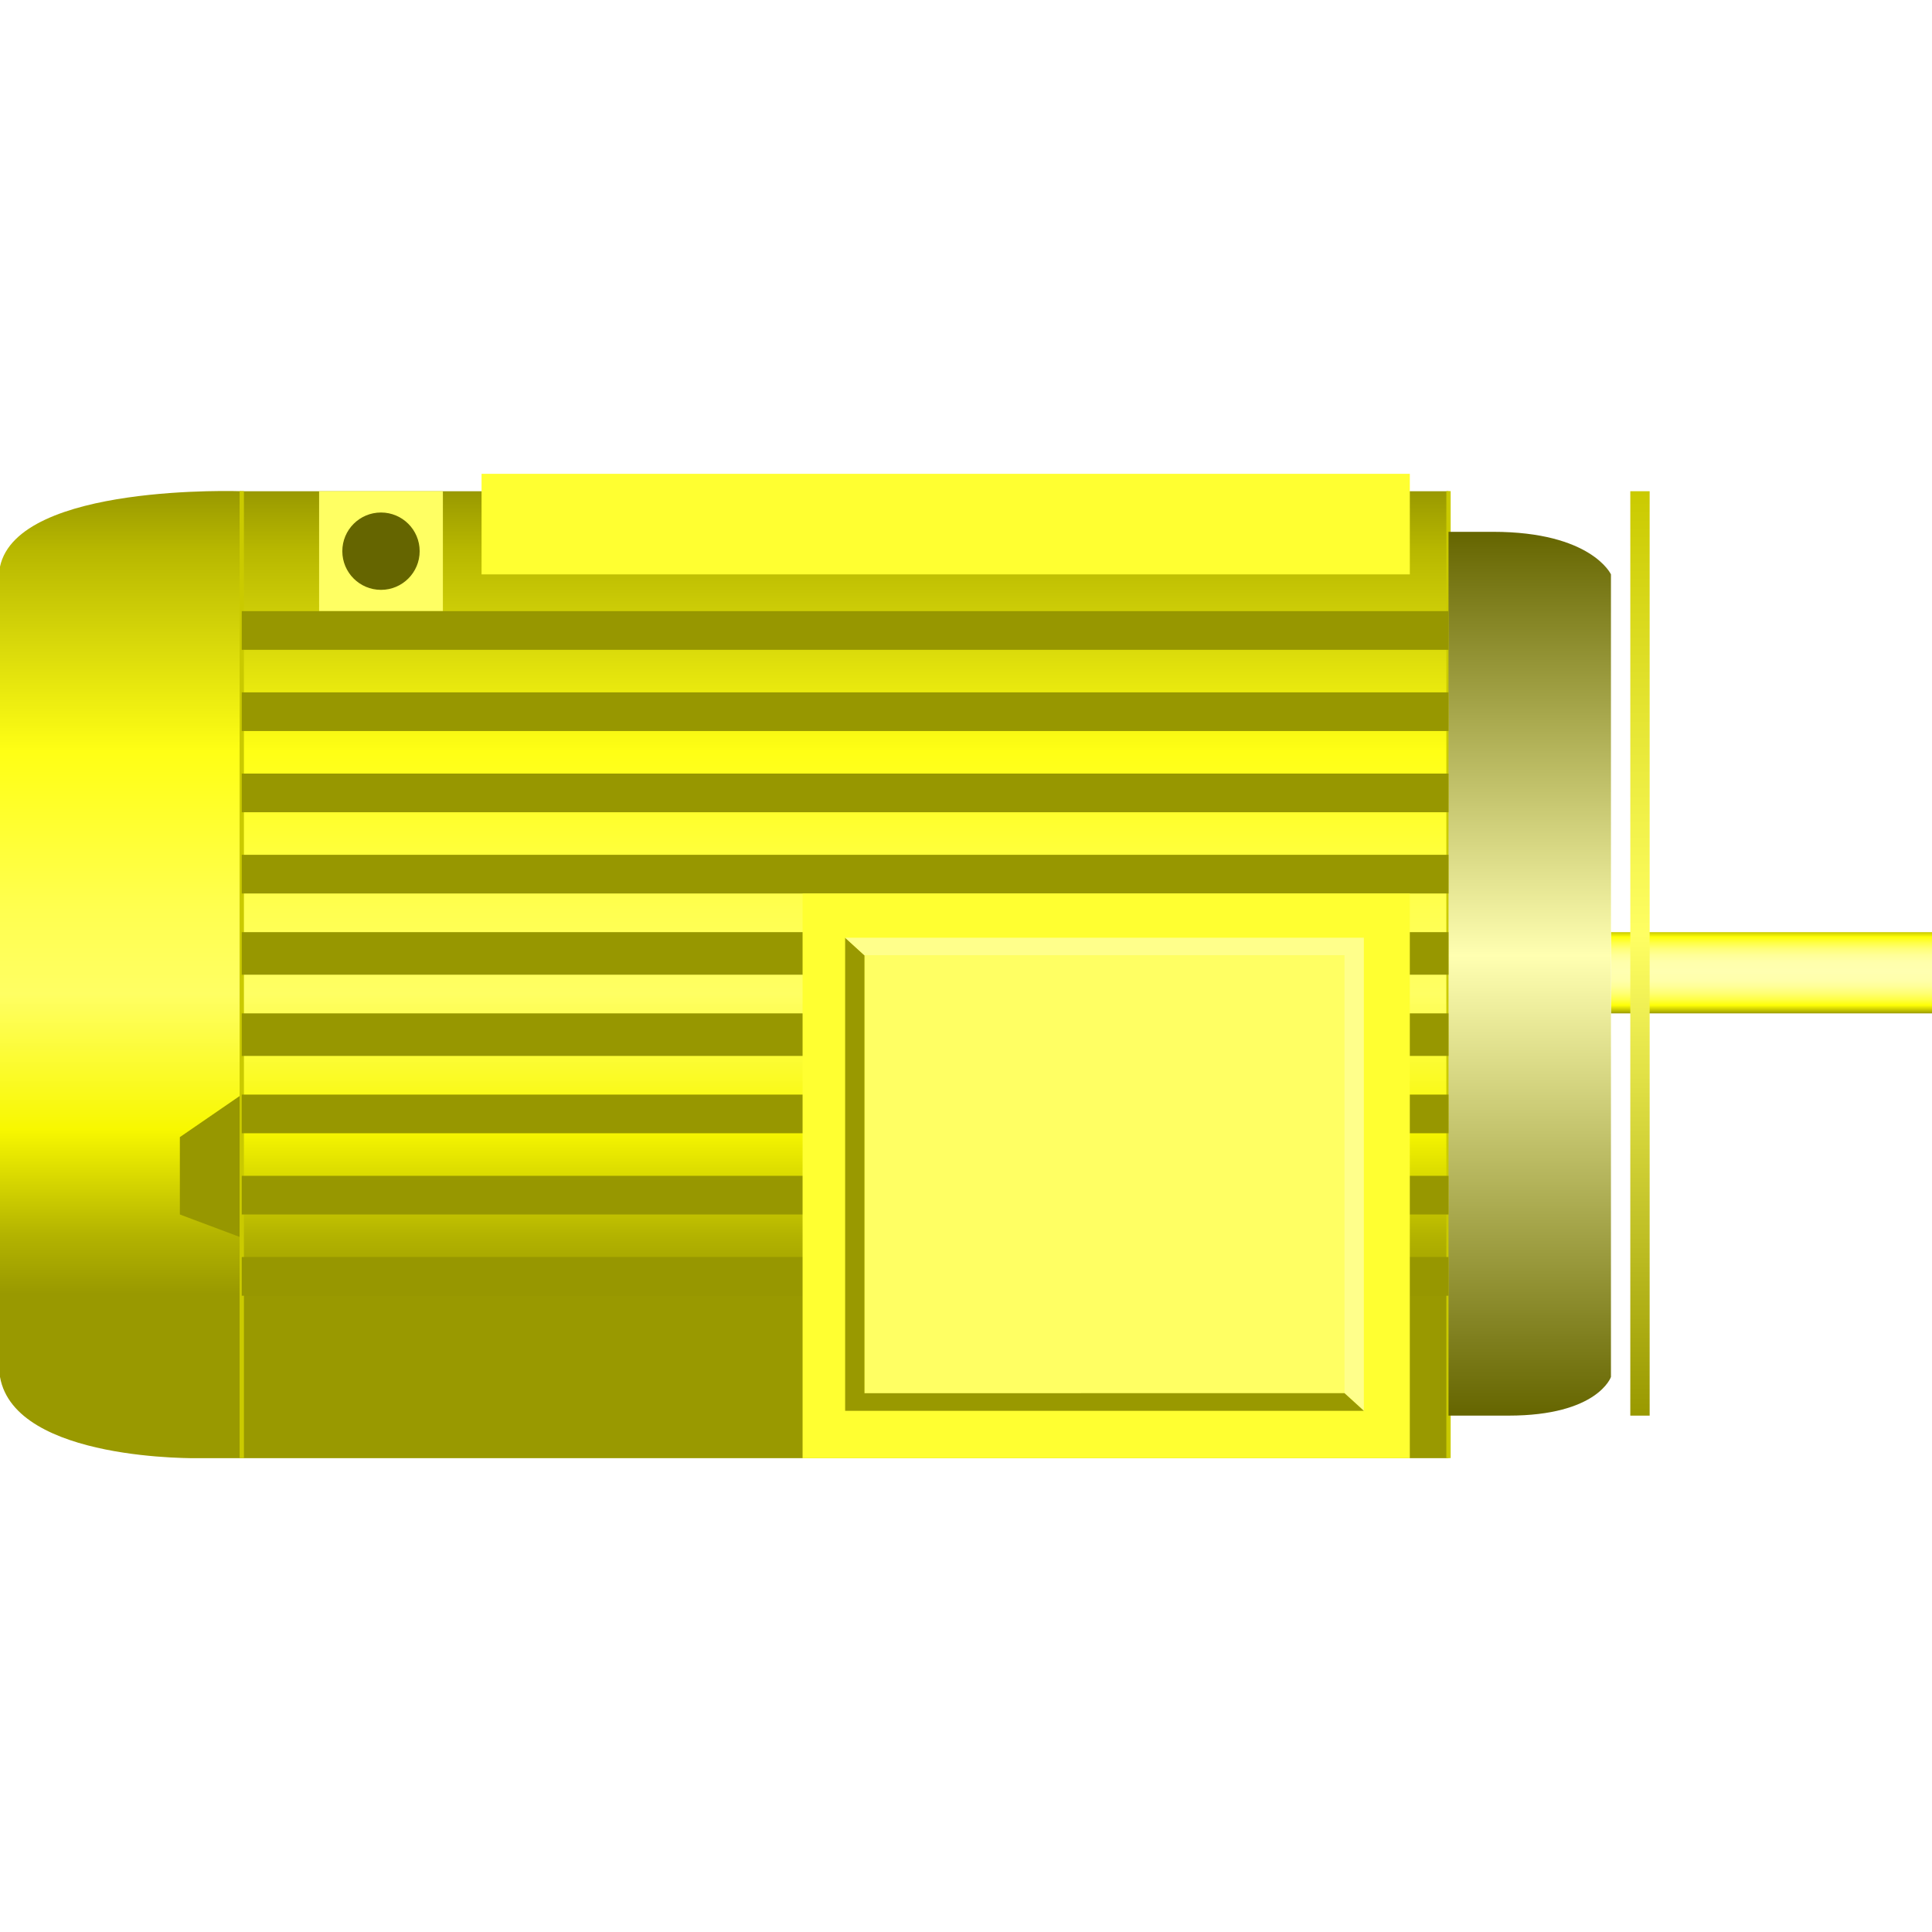
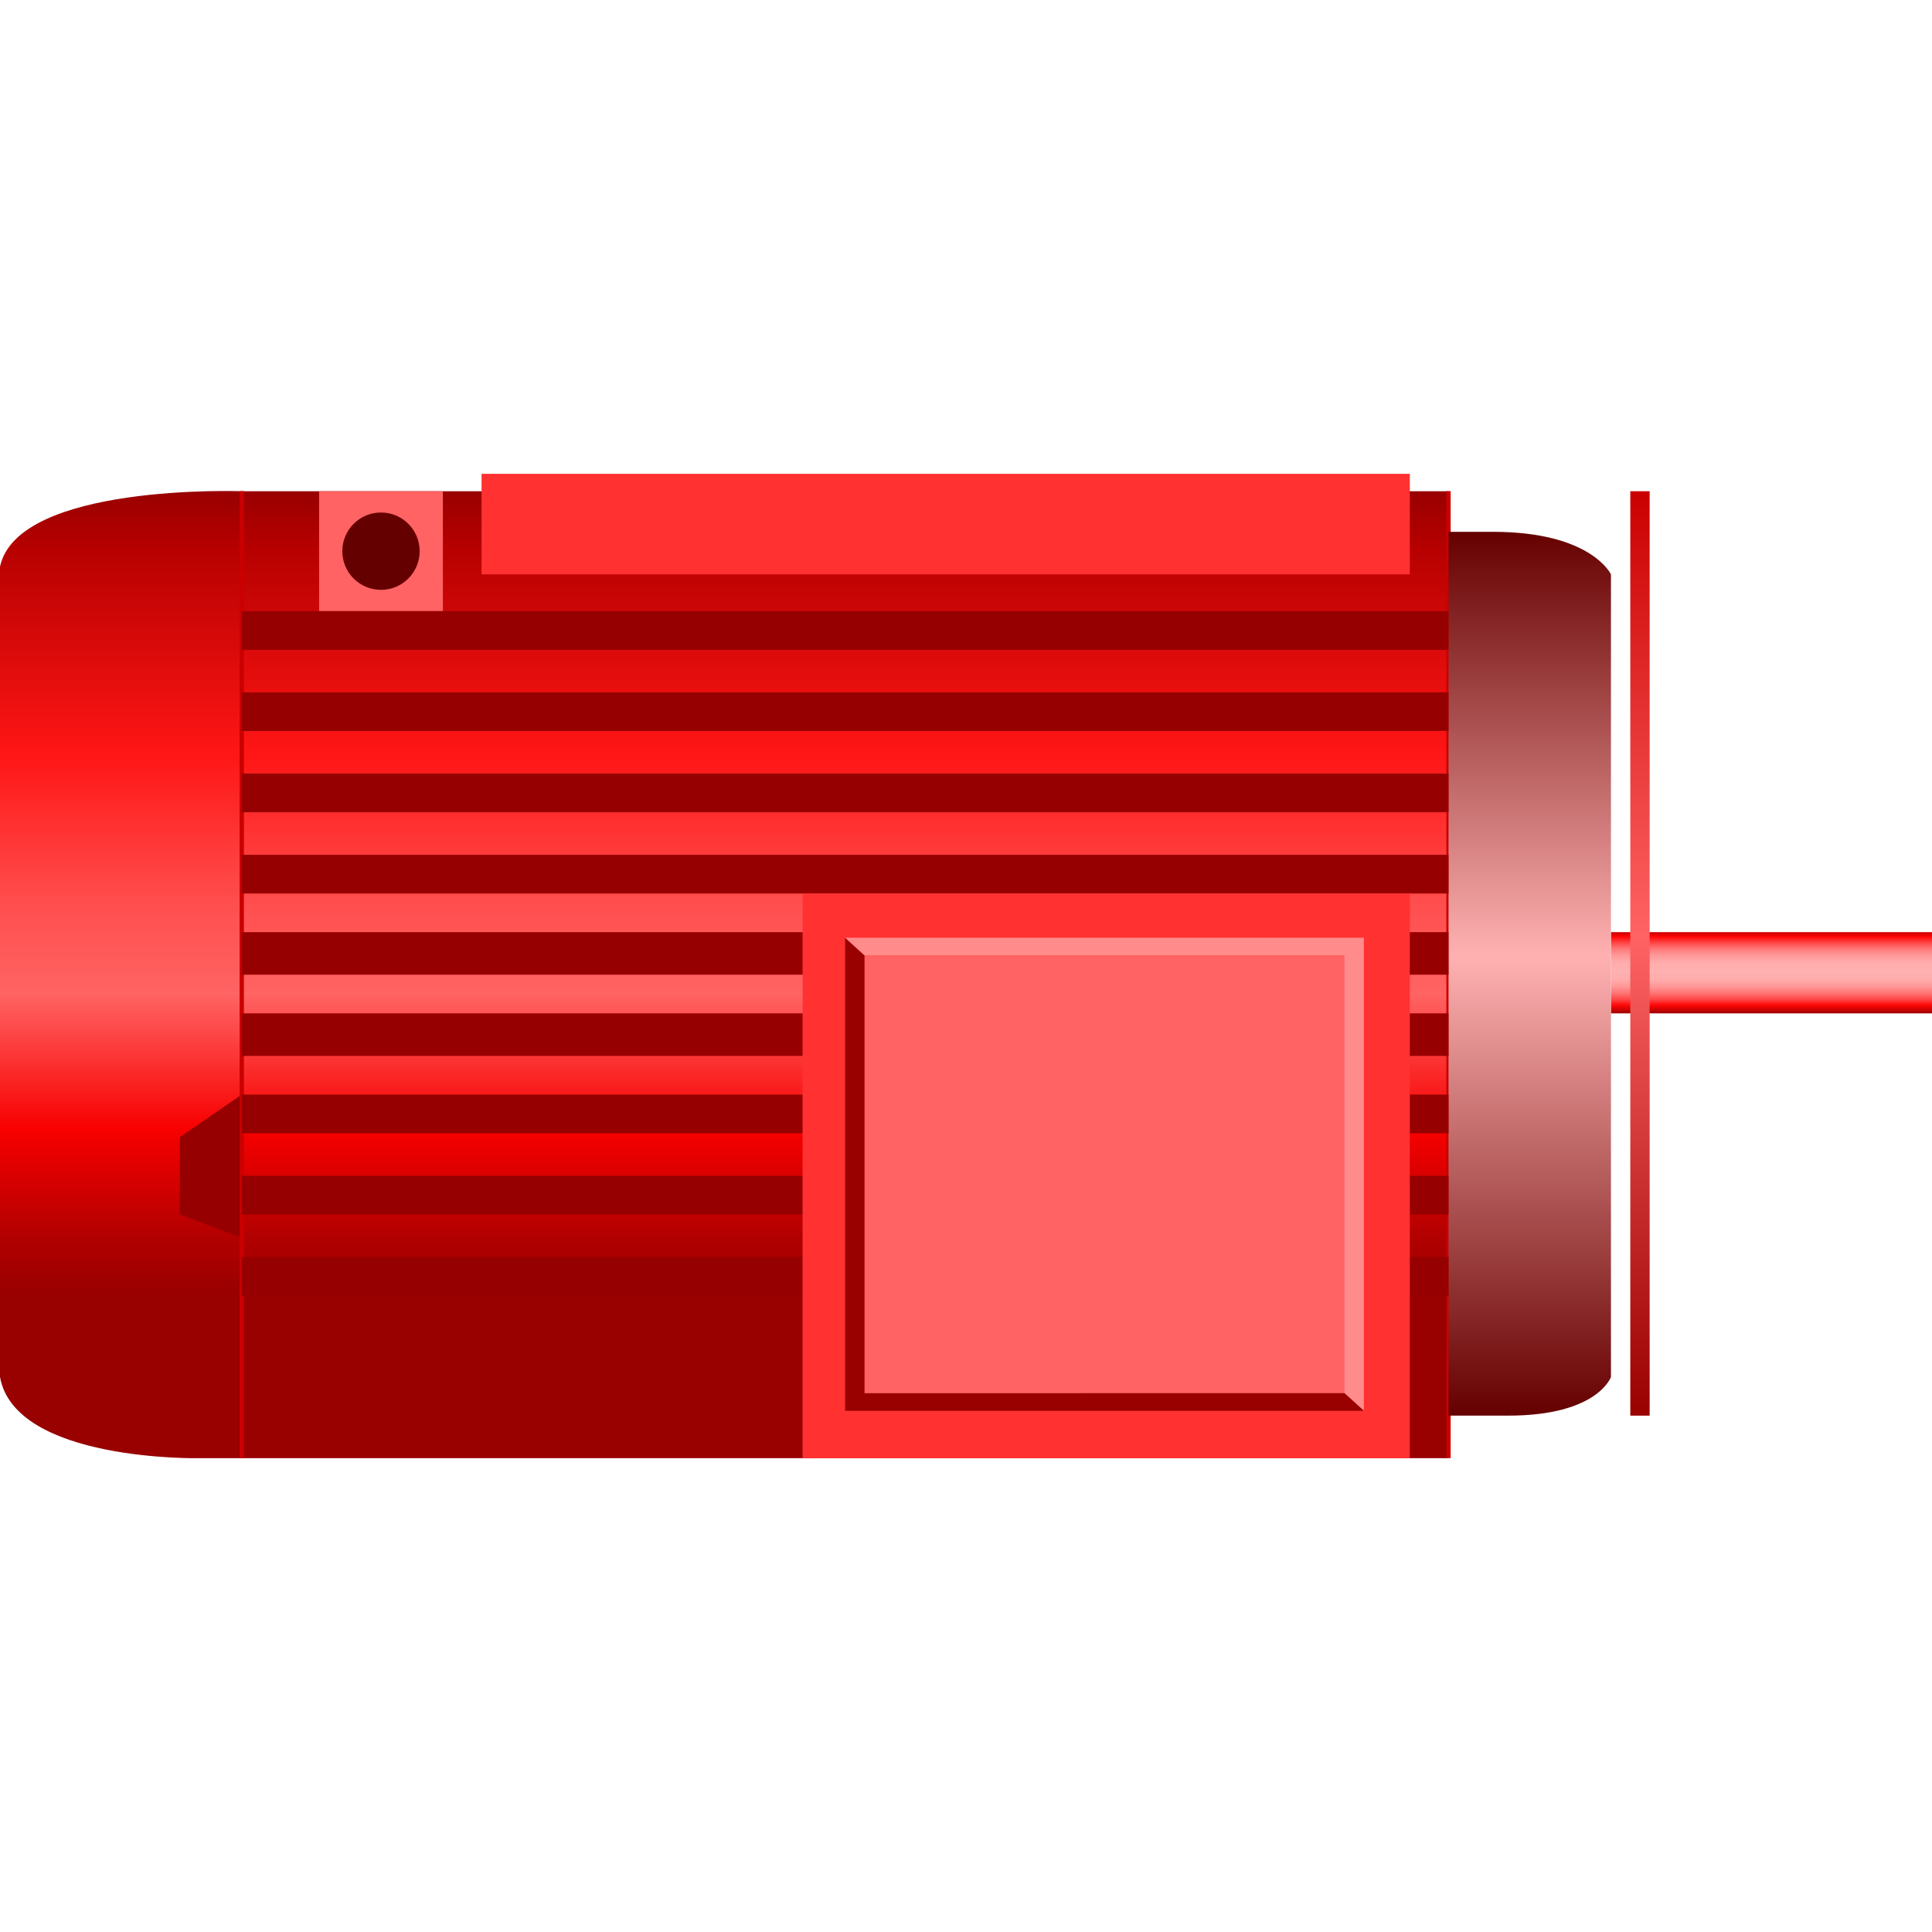
<svg xmlns="http://www.w3.org/2000/svg" version="1.1" width="64px" height="64px" viewBox="0 0 112.5 57.32" enable-background="new 0 0 112.5 57.32" xml:space="preserve">
  <g id="Group_Shaft">
    <linearGradient id="SVGID_1_" gradientUnits="userSpaceOnUse" x1="103.152" y1="31.419" x2="103.152" y2="26.689">
-       <stop offset="0" style="stop-color:#999900" />
-       <stop offset="0.03" style="stop-color:#BDBD00" />
-       <stop offset="0.1" style="stop-color:#FFFF07" />
-       <stop offset="0.17" style="stop-color:#FFFF45" />
-       <stop offset="0.25" style="stop-color:#FFFF75" />
-       <stop offset="0.33" style="stop-color:#FFFF97" />
-       <stop offset="0.41" style="stop-color:#FFFFAB" />
-       <stop offset="0.52" style="stop-color:#FFFFB1" />
-       <stop offset="0.63" style="stop-color:#FFFFAB" />
-       <stop offset="0.72" style="stop-color:#FFFF97" />
-       <stop offset="0.8" style="stop-color:#FFFF75" />
-       <stop offset="0.87" style="stop-color:#FFFF45" />
-       <stop offset="0.94" style="stop-color:#FFFF09" />
-       <stop offset="1" style="stop-color:#CACA00" />
+       <stop offset="0" style="stop-color:#990000" />
+       <stop offset="0.03" style="stop-color:#BD0000" />
+       <stop offset="0.1" style="stop-color:#FF0707" />
+       <stop offset="0.17" style="stop-color:#FF4545" />
+       <stop offset="0.25" style="stop-color:#FF7575" />
+       <stop offset="0.33" style="stop-color:#FF9797" />
+       <stop offset="0.41" style="stop-color:#FFABAB" />
+       <stop offset="0.52" style="stop-color:#FFB1B1" />
+       <stop offset="0.63" style="stop-color:#FFABAB" />
+       <stop offset="0.72" style="stop-color:#FF9797" />
+       <stop offset="0.8" style="stop-color:#FF7575" />
+       <stop offset="0.87" style="stop-color:#FF4545" />
+       <stop offset="0.94" style="stop-color:#FF0909" />
+       <stop offset="1" style="stop-color:#CA0000" />
    </linearGradient>
    <path fill="url(#SVGID_1_)" d="M93.806,26.689H112.5v4.729H93.806V26.689" />
  </g>
  <g id="Group_ShaftFacePlate">
    <linearGradient id="SVGID_2_" gradientUnits="userSpaceOnUse" x1="95.495" y1="54.841" x2="95.495" y2="1.014">
-       <stop offset="0" style="stop-color:#999900" />
-       <stop offset="0.52" style="stop-color:#FFFF63" />
-       <stop offset="1" style="stop-color:#CACA00" />
+       <stop offset="0" style="stop-color:#990000" />
+       <stop offset="0.52" style="stop-color:#FF6363" />
+       <stop offset="1" style="stop-color:#CA0000" />
    </linearGradient>
    <path fill="url(#SVGID_2_)" d="M94.932,1.014h1.127v53.828h-1.127V1.014z" />
  </g>
  <g id="Group_MotorBody">
    <linearGradient id="SVGID_3_" gradientUnits="userSpaceOnUse" x1="42.161" y1="57.321" x2="42.161" y2="1.001">
-       <stop offset="0.17" style="stop-color:#999900" />
-       <stop offset="0.23" style="stop-color:#B3B300" />
-       <stop offset="0.34" style="stop-color:#F8F800" />
-       <stop offset="0.48" style="stop-color:#FFFF63" />
-       <stop offset="0.57" style="stop-color:#FFFF4F" />
-       <stop offset="0.73" style="stop-color:#FFFF15" />
-       <stop offset="0.94" style="stop-color:#B7B700" />
-       <stop offset="1" style="stop-color:#999900" />
+       <stop offset="0.17" style="stop-color:#990000" />
+       <stop offset="0.23" style="stop-color:#B30000" />
+       <stop offset="0.34" style="stop-color:#F80000" />
+       <stop offset="0.48" style="stop-color:#FF6363" />
+       <stop offset="0.57" style="stop-color:#FF4F4F" />
+       <stop offset="0.73" style="stop-color:#FF1515" />
+       <stop offset="0.94" style="stop-color:#B70000" />
+       <stop offset="1" style="stop-color:#990000" />
    </linearGradient>
    <path fill="url(#SVGID_3_)" d="M14.077,57.32V1.014c0,0-13.035-0.479-14.077,4.392c0,0-0.06,46.843,0,47.184   C0.875,57.536,11.6,57.32,11.6,57.32h72.747V1.014h-70.27" />
-     <path fill="#FFFF63" d="M18.582,7.996h7.207V1.014h-7.207V7.996z" />
-     <circle fill="#656500" cx="22.185" cy="4.505" r="2.252" />
-     <path fill="#979700" d="M14.077,44.482l-3.604-1.352v-4.505l3.604-2.478V44.482z" />
-     <path fill="#CACA00" d="M13.952,1.008h0.251v56.306h-0.251V1.008z" />
-     <path fill="#CACA00" d="M84.221,1.008h0.251v56.306h-0.251V1.008z" />
+     <path fill="#FF6363" d="M18.582,7.996h7.207V1.014h-7.207V7.996z" />
+     <circle fill="#650000" cx="22.185" cy="4.505" r="2.252" />
+     <path fill="#970000" d="M14.077,44.482l-3.604-1.352v-4.505l3.604-2.478V44.482z" />
+     <path fill="#CA0000" d="M13.952,1.008h0.251v56.306h-0.251V1.008z" />
+     <path fill="#CA0000" d="M84.221,1.008h0.251v56.306h-0.251V1.008z" />
    <linearGradient id="SVGID_4_" gradientUnits="userSpaceOnUse" x1="89.076" y1="54.841" x2="89.076" y2="3.379">
-       <stop offset="0" style="stop-color:#656500" />
-       <stop offset="0.52" style="stop-color:#FFFFB1" />
-       <stop offset="1" style="stop-color:#656500" />
+       <stop offset="0" style="stop-color:#650000" />
+       <stop offset="0.52" style="stop-color:#FFB1B1" />
+       <stop offset="1" style="stop-color:#650000" />
    </linearGradient>
    <path fill="url(#SVGID_4_)" d="M84.347,54.841h3.491c5.203,0,5.968-2.252,5.968-2.252V5.856c0,0-1.138-2.478-6.869-2.478h-2.59" />
  </g>
  <g id="Group_BodySupport">
-     <path fill="#FFFF31" d="M28.041,0h54.053v5.856H28.041V0z" />
+     <path fill="#FF3131" d="M28.041,0h54.053v5.856H28.041V0z" />
  </g>
  <g id="Group_HeatSink">
-     <path fill="#979700" d="M14.077,7.996h70.27v2.252h-70.27V7.996z" />
-     <path fill="#979700" d="M14.077,12.725h70.27v2.252h-70.27V12.725z" />
-     <path fill="#979700" d="M14.077,17.455h70.27v2.252h-70.27V17.455z" />
-     <path fill="#979700" d="M14.077,22.185h70.27v2.252h-70.27V22.185z" />
-     <path fill="#979700" d="M14.077,26.689h70.27v2.478h-70.27V26.689z" />
-     <path fill="#979700" d="M14.077,31.418h70.27v2.478h-70.27V31.418z" />
-     <path fill="#979700" d="M14.077,36.148h70.27V38.4h-70.27V36.148z" />
-     <path fill="#979700" d="M14.077,40.878h70.27v2.252h-70.27V40.878z" />
-     <path fill="#979700" d="M14.077,45.607h70.27v2.253h-70.27V45.607z" />
+     <path fill="#970000" d="M14.077,7.996h70.27v2.252h-70.27V7.996z" />
+     <path fill="#970000" d="M14.077,12.725h70.27v2.252h-70.27V12.725z" />
+     <path fill="#970000" d="M14.077,17.455h70.27v2.252h-70.27V17.455z" />
+     <path fill="#970000" d="M14.077,22.185h70.27v2.252h-70.27V22.185z" />
+     <path fill="#970000" d="M14.077,26.689h70.27v2.478h-70.27V26.689z" />
+     <path fill="#970000" d="M14.077,31.418h70.27v2.478h-70.27V31.418z" />
+     <path fill="#970000" d="M14.077,36.148h70.27V38.4h-70.27V36.148z" />
+     <path fill="#970000" d="M14.077,40.878h70.27v2.252h-70.27V40.878z" />
+     <path fill="#970000" d="M14.077,45.607h70.27v2.253h-70.27V45.607z" />
  </g>
  <g id="Group_Wiring_Box">
-     <path fill="#FFFF31" d="M46.734,24.437h35.359V57.32H46.734V24.437z" />
-     <path fill="#FFFF63" d="M50.338,28.04H78.49v25.676H50.338V28.04z" />
-     <polygon fill="#999900" points="50.338,53.716 50.338,28.04 49.212,27.013 49.212,54.561  " />
-     <polygon fill="#FFFF8B" points="50.338,28.04 78.49,28.04 79.416,27.013 49.212,27.013  " />
-     <polygon fill="#FFFF8B" points="78.29,27.858 78.29,53.534 79.416,54.561 79.416,27.013  " />
-     <polygon fill="#999900" points="78.29,53.534 50.138,53.535 49.212,54.561 79.416,54.561  " />
+     <path fill="#FF3131" d="M46.734,24.437h35.359V57.32H46.734V24.437z" />
+     <path fill="#FF6363" d="M50.338,28.04H78.49v25.676H50.338V28.04z" />
+     <polygon fill="#990000" points="50.338,53.716 50.338,28.04 49.212,27.013 49.212,54.561  " />
+     <polygon fill="#FF8B8B" points="50.338,28.04 78.49,28.04 79.416,27.013 49.212,27.013  " />
+     <polygon fill="#FF8B8B" points="78.29,27.858 78.29,53.534 79.416,54.561 79.416,27.013  " />
+     <polygon fill="#990000" points="78.29,53.534 50.138,53.535 49.212,54.561 79.416,54.561  " />
  </g>
</svg>
